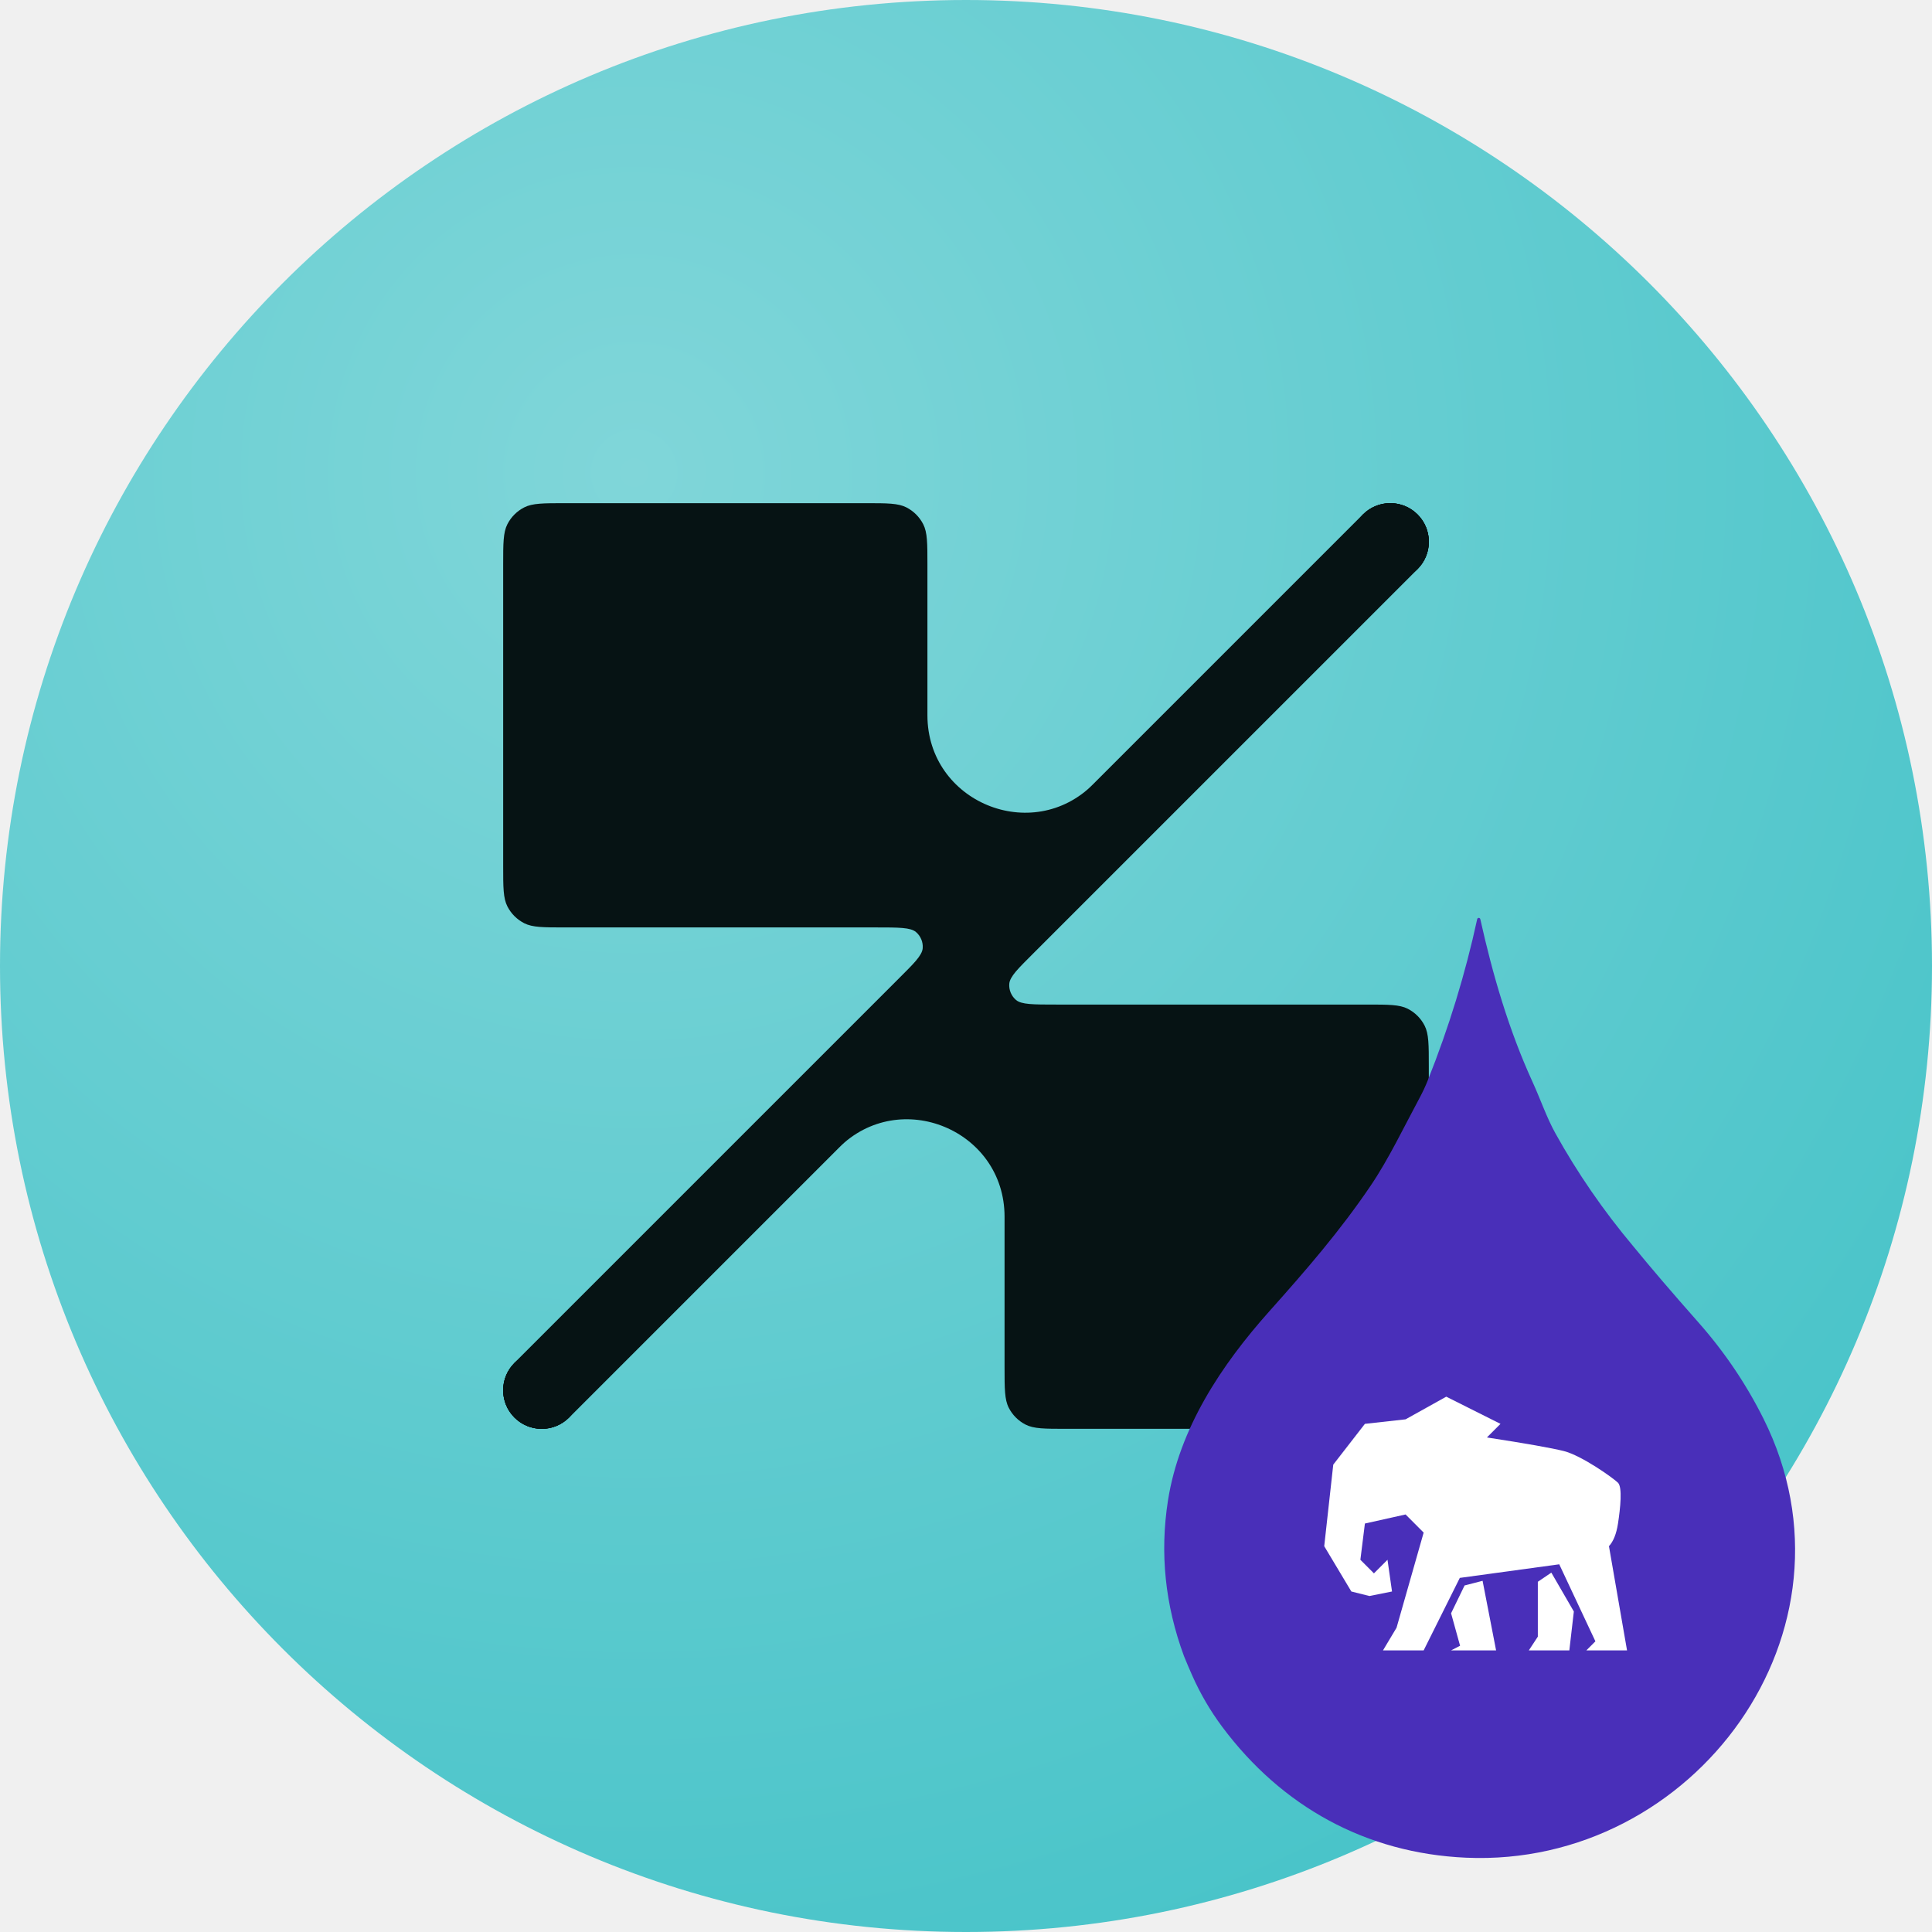
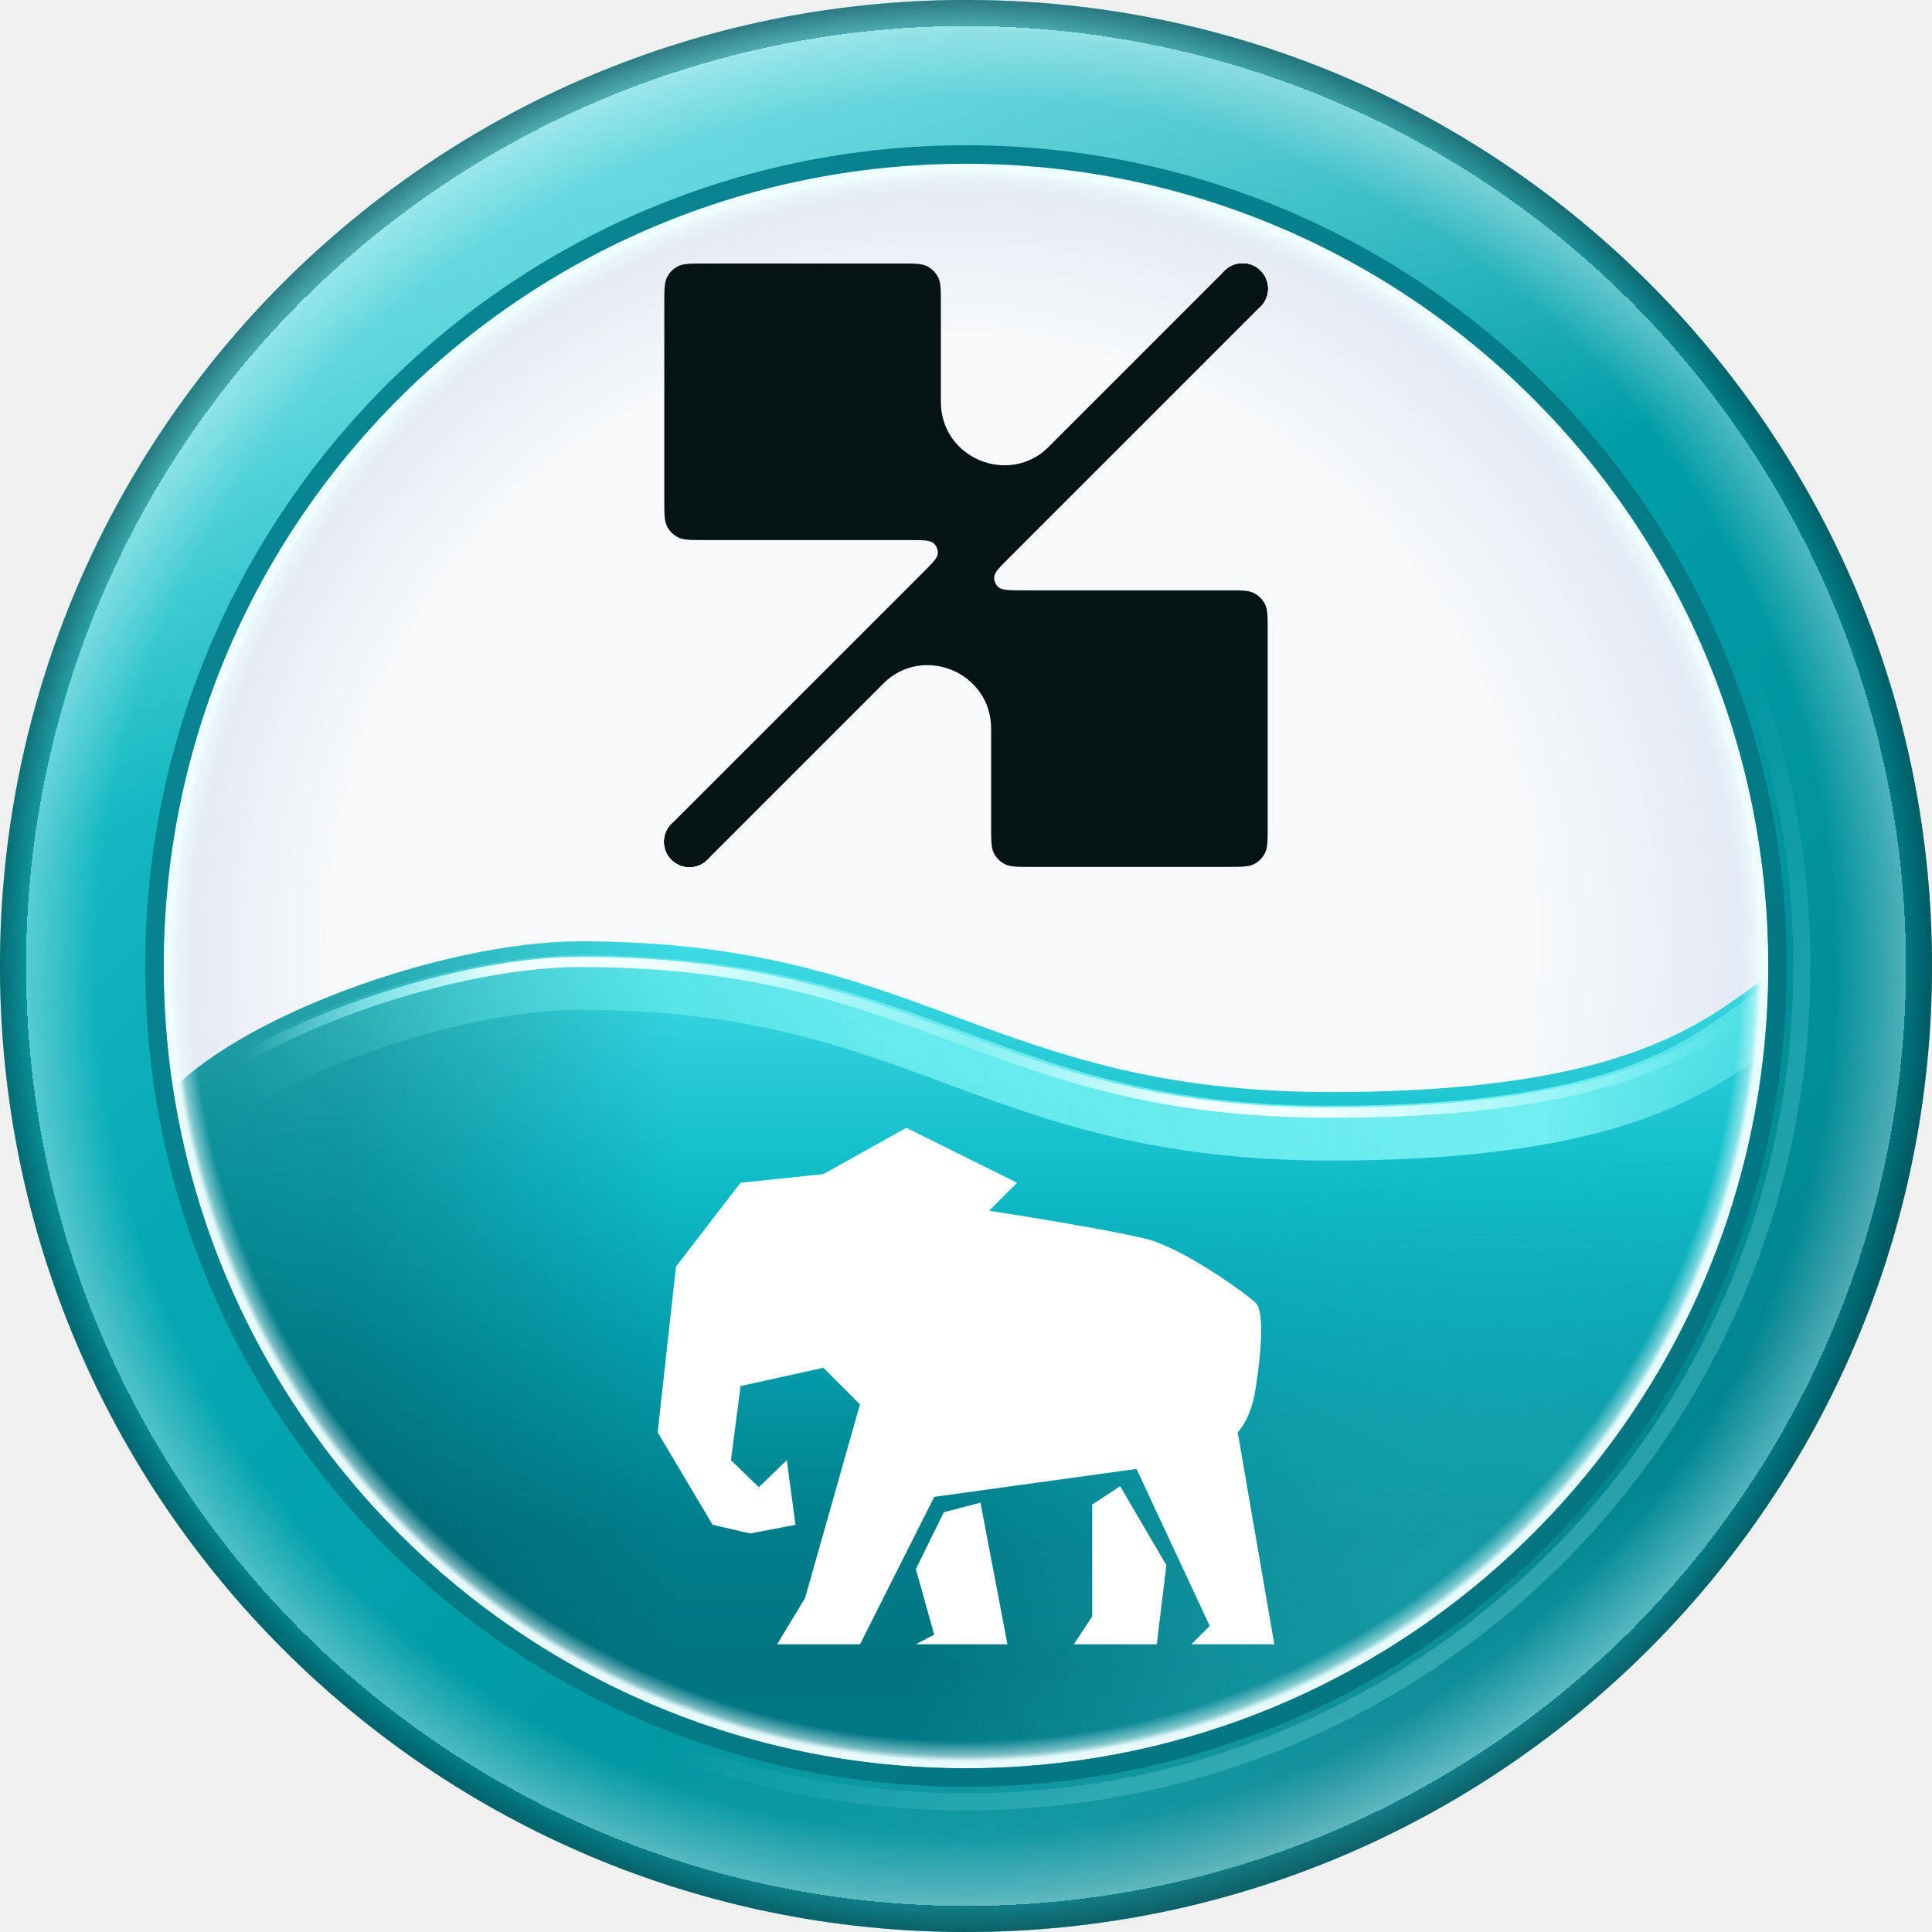
- <svg xmlns="http://www.w3.org/2000/svg" viewBox="0 0 600 600" fill="none">
-   <path d="M300 600C465.685 600 600 465.685 600 300C600 134.315 465.685 0 300 0C134.315 0 0 134.315 0 300C0 465.685 134.315 600 300 600Z" fill="url(#gradient)" />
-   <g transform="matrix(2.2,0,0,2.2,69,69)">
-     <path d="M161.04 41.262C163.167 39.136 166.613 39.136 168.739 41.262C170.866 43.388 170.866 46.835 168.739 48.961L48.96 168.738C46.834 170.865 43.387 170.865 41.261 168.738C39.135 166.612 39.135 163.166 41.261 161.04L95.311 106.991C97.643 104.659 98.809 103.493 98.888 102.491C98.956 101.623 98.605 100.774 97.942 100.208C97.178 99.555 95.529 99.555 92.231 99.555H48.377C45.328 99.555 43.803 99.555 42.639 98.962C41.614 98.44 40.781 97.607 40.259 96.583C39.666 95.418 39.666 93.894 39.666 90.844V48.378C39.666 45.329 39.666 43.804 40.259 42.639C40.781 41.615 41.614 40.782 42.639 40.26C43.803 39.667 45.328 39.667 48.377 39.667H90.844C93.894 39.667 95.418 39.667 96.583 40.26C97.607 40.782 98.44 41.615 98.962 42.639C99.555 43.804 99.555 45.329 99.555 48.378V69.611C99.555 81.839 114.339 87.962 122.986 79.316L161.04 41.262Z" fill="#061314" />
-     <path d="M50.555 164.889C50.555 167.896 48.117 170.333 45.11 170.333C42.103 170.333 39.666 167.896 39.666 164.889C39.666 161.882 42.103 159.444 45.11 159.444C48.117 159.444 50.555 161.882 50.555 164.889Z" fill="#061314" />
-     <path d="M170.334 45.111C170.334 48.118 167.897 50.556 164.89 50.556C161.883 50.556 159.445 48.118 159.445 45.111C159.445 42.104 161.883 39.667 164.89 39.667C167.897 39.667 170.334 42.104 170.334 45.111Z" fill="#061314" />
-     <path d="M48.96 168.738C46.834 170.865 43.387 170.865 41.261 168.738C39.135 166.612 39.135 163.166 41.261 161.04L161.04 41.262C163.167 39.136 166.613 39.136 168.739 41.262C170.866 43.388 170.866 46.835 168.739 48.961L114.687 103.009C112.355 105.341 111.189 106.507 111.11 107.508C111.042 108.377 111.393 109.226 112.056 109.792C112.82 110.444 114.469 110.444 117.767 110.444L161.621 110.444C164.67 110.444 166.195 110.444 167.359 111.037C168.384 111.559 169.217 112.392 169.739 113.417C170.332 114.581 170.332 116.106 170.332 119.155V161.622C170.332 164.671 170.332 166.195 169.739 167.36C169.217 168.385 168.384 169.217 167.359 169.739C166.195 170.333 164.67 170.333 161.621 170.333H119.154C116.104 170.333 114.58 170.333 113.415 169.739C112.391 169.217 111.558 168.384 111.036 167.36C110.442 166.195 110.442 164.671 110.442 161.622V140.388C110.442 128.161 95.659 122.037 87.012 130.683L48.96 168.738Z" fill="#061314" />
-     <path d="M159.445 45.111C159.445 42.104 161.883 39.667 164.89 39.667C167.897 39.667 170.334 42.104 170.334 45.111C170.334 48.118 167.897 50.556 164.89 50.556C161.883 50.556 159.445 48.118 159.445 45.111Z" fill="#061314" />
-     <path d="M39.666 164.889C39.666 161.882 42.103 159.444 45.11 159.444C48.117 159.444 50.555 161.882 50.555 164.889C50.555 167.896 48.117 170.333 45.11 170.333C42.103 170.333 39.666 167.896 39.666 164.889Z" fill="#061314" />
+ <svg xmlns="http://www.w3.org/2000/svg" viewBox="0 0 564 564">
+   <defs>
+     <linearGradient id="ring" x1="0.146" y1="0.146" x2="0.854" y2="0.854">
+       <stop offset="0" stop-color="#1ec4cc" />
+       <stop offset="0.3" stop-color="#06aab4" />
+       <stop offset="0.6" stop-color="#019ca6" />
+       <stop offset="0.85" stop-color="#018e99" />
+       <stop offset="0.93" stop-color="#018591" />
+       <stop offset="1" stop-color="#0196a2" />
+     </linearGradient>
+     <linearGradient id="glint" x1="0.37" y1="0.017" x2="0.63" y2="0.983">
+       <stop offset="0" stop-color="#d0fdff" stop-opacity="0.5" />
+       <stop offset="0.14" stop-color="#d0fdff" stop-opacity="0.35" />
+       <stop offset="0.32" stop-color="#d0fdff" stop-opacity="0" />
+       <stop offset="0.84" stop-color="#d0fdff" stop-opacity="0" />
+       <stop offset="0.95" stop-color="#d0fdff" stop-opacity="0.1" />
+       <stop offset="1" stop-color="#d0fdff" stop-opacity="0.15" />
+     </linearGradient>
+     <radialGradient id="rim" gradientUnits="userSpaceOnUse" cx="282" cy="282" r="282">
+       <stop offset="0.9" stop-color="#fff" stop-opacity="0" />
+       <stop offset="0.973" stop-color="#fff" stop-opacity="0.3" />
+       <stop offset="0.973" stop-color="#003a40" stop-opacity="0.3" />
+       <stop offset="1" stop-color="#003a40" stop-opacity="0.6" />
+     </radialGradient>
+     <radialGradient id="disc" gradientUnits="userSpaceOnUse" cx="282" cy="282" r="234.2" fx="242.4" fy="246.3">
+       <stop offset="0.75" stop-color="#f7f9fa" />
+       <stop offset="1" stop-color="#e2e9f5" />
+     </radialGradient>
+     <linearGradient id="wave" gradientUnits="userSpaceOnUse" x1="0" y1="271.3" x2="0" y2="516.3">
+       <stop offset="0" stop-color="#3fdde5" />
+       <stop offset="0.12" stop-color="#2fd0da" />
+       <stop offset="0.3" stop-color="#0fbcc8" />
+       <stop offset="0.5" stop-color="#049eab" />
+       <stop offset="0.72" stop-color="#017d8a" />
+       <stop offset="0.88" stop-color="#017581" />
+       <stop offset="1" stop-color="#027a86" />
+     </linearGradient>
+     <linearGradient id="dark" gradientUnits="userSpaceOnUse" x1="52.4" y1="0" x2="197.4" y2="0">
+       <stop offset="0" stop-color="#00353c" stop-opacity="0.35" />
+       <stop offset="0.35" stop-color="#00353c" stop-opacity="0.3" />
+       <stop offset="1" stop-color="#00353c" stop-opacity="0" />
+     </linearGradient>
+     <radialGradient id="violet" gradientUnits="userSpaceOnUse" cx="437.4" cy="501.3" r="170">
+       <stop offset="0" stop-color="#2fc4cc" stop-opacity="0.5" />
+       <stop offset="0.45" stop-color="#2fc4cc" stop-opacity="0.35" />
+       <stop offset="1" stop-color="#2fc4cc" stop-opacity="0" />
+     </radialGradient>
+     <linearGradient id="band" gradientUnits="userSpaceOnUse" x1="47.4" y1="0" x2="522.4" y2="0">
+       <stop offset="0.05" stop-color="#7af3f4" stop-opacity="0" />
+       <stop offset="0.2" stop-color="#7af3f4" stop-opacity="0.3" />
+       <stop offset="0.45" stop-color="#7af3f4" stop-opacity="0.75" />
+       <stop offset="0.85" stop-color="#7af3f4" stop-opacity="0.9" />
+       <stop offset="1" stop-color="#7af3f4" stop-opacity="0.3" />
+     </linearGradient>
+     <linearGradient id="crest" gradientUnits="userSpaceOnUse" x1="47.4" y1="0" x2="522.4" y2="0">
+       <stop offset="0.05" stop-color="#9df5f7" stop-opacity="0" />
+       <stop offset="0.13" stop-color="#9df5f7" stop-opacity="0.7" />
+       <stop offset="0.21" stop-color="#f2ffff" />
+       <stop offset="0.3" stop-color="#f2ffff" />
+       <stop offset="0.38" stop-color="#c4fbfc" stop-opacity="0.9" />
+       <stop offset="0.5" stop-color="#9df5f7" stop-opacity="0.6" />
+       <stop offset="0.63" stop-color="#f2ffff" />
+       <stop offset="0.72" stop-color="#f2ffff" />
+       <stop offset="0.8" stop-color="#c4fbfc" stop-opacity="0.9" />
+       <stop offset="0.88" stop-color="#9df5f7" stop-opacity="0.7" />
+       <stop offset="0.97" stop-color="#7af3f4" stop-opacity="0" />
+     </linearGradient>
+     <radialGradient id="glow" gradientUnits="userSpaceOnUse" cx="282" cy="282" r="234.2">
+       <stop offset="0.966" stop-color="#effeff" stop-opacity="0" />
+       <stop offset="0.984" stop-color="#effeff" stop-opacity="0.5" />
+       <stop offset="0.991" stop-color="#effeff" stop-opacity="0.95" />
+       <stop offset="1" stop-color="#effeff" />
+     </radialGradient>
+     <linearGradient id="groove" x1="0.146" y1="0.146" x2="0.854" y2="0.854">
+       <stop offset="0" stop-color="#078591" />
+       <stop offset="0.5" stop-color="#047d89" />
+       <stop offset="1" stop-color="#037682" />
+     </linearGradient>
+     <linearGradient id="slope" x1="0.146" y1="0.146" x2="0.854" y2="0.854">
+       <stop offset="0.7" stop-color="#9ff7f8" stop-opacity="0" />
+       <stop offset="0.85" stop-color="#9ff7f8" stop-opacity="0.15" />
+       <stop offset="1" stop-color="#9ff7f8" stop-opacity="0.25" />
+     </linearGradient>
+     <clipPath id="clip">
+       <use href="#d" />
+     </clipPath>
+     <path id="w" d="M47.4 321.3C67.4 297.3 129.4 274.8 169.4 274.8C269.4 274.8 288.4 318.8 388.4 318.8C488.4 318.8 502.4 291.3 522.4 281.3V541.3H47.4Z" />
+   </defs>
+   <circle cx="282" cy="282" r="282" fill="url(#ring)" />
+   <circle cx="282" cy="282" r="282" fill="url(#glint)" />
+   <circle cx="282" cy="282" r="282" fill="url(#rim)" />
+   <circle id="d" cx="282" cy="282" r="234.2" fill="url(#disc)" />
+   <svg x="192" y="75" width="180" height="180" viewBox="153.12 153.12 293.76 293.76" fill="none">
+     <g transform="matrix(2.2,0,0,2.2,69,69)">
+       <path d="M161.04 41.262C163.167 39.136 166.613 39.136 168.739 41.262C170.866 43.388 170.866 46.835 168.739 48.961L48.96 168.738C46.834 170.865 43.387 170.865 41.261 168.738C39.135 166.612 39.135 163.166 41.261 161.04L95.311 106.991C97.643 104.659 98.809 103.493 98.888 102.491C98.956 101.623 98.605 100.774 97.942 100.208C97.178 99.555 95.529 99.555 92.231 99.555H48.377C45.328 99.555 43.803 99.555 42.639 98.962C41.614 98.44 40.781 97.607 40.259 96.583C39.666 95.418 39.666 93.894 39.666 90.844V48.378C39.666 45.329 39.666 43.804 40.259 42.639C40.781 41.615 41.614 40.782 42.639 40.26C43.803 39.667 45.328 39.667 48.377 39.667H90.844C93.894 39.667 95.418 39.667 96.583 40.26C97.607 40.782 98.44 41.615 98.962 42.639C99.555 43.804 99.555 45.329 99.555 48.378V69.611C99.555 81.839 114.339 87.962 122.986 79.316L161.04 41.262Z" fill="#061314" />
+       <path d="M50.555 164.889C50.555 167.896 48.117 170.333 45.11 170.333C42.103 170.333 39.666 167.896 39.666 164.889C39.666 161.882 42.103 159.444 45.11 159.444C48.117 159.444 50.555 161.882 50.555 164.889Z" fill="#061314" />
+       <path d="M170.334 45.111C170.334 48.118 167.897 50.556 164.89 50.556C161.883 50.556 159.445 48.118 159.445 45.111C159.445 42.104 161.883 39.667 164.89 39.667C167.897 39.667 170.334 42.104 170.334 45.111Z" fill="#061314" />
+       <path d="M48.96 168.738C46.834 170.865 43.387 170.865 41.261 168.738C39.135 166.612 39.135 163.166 41.261 161.04L161.04 41.262C163.167 39.136 166.613 39.136 168.739 41.262C170.866 43.388 170.866 46.835 168.739 48.961L114.687 103.009C112.355 105.341 111.189 106.507 111.11 107.508C111.042 108.377 111.393 109.226 112.056 109.792C112.82 110.444 114.469 110.444 117.767 110.444L161.621 110.444C164.67 110.444 166.195 110.444 167.359 111.037C168.384 111.559 169.217 112.392 169.739 113.417C170.332 114.581 170.332 116.106 170.332 119.155V161.622C170.332 164.671 170.332 166.195 169.739 167.36C169.217 168.385 168.384 169.217 167.359 169.739C166.195 170.333 164.67 170.333 161.621 170.333H119.154C116.104 170.333 114.58 170.333 113.415 169.739C112.391 169.217 111.558 168.384 111.036 167.36C110.442 166.195 110.442 164.671 110.442 161.622V140.388C110.442 128.161 95.659 122.037 87.012 130.683L48.96 168.738Z" fill="#061314" />
+       <path d="M159.445 45.111C159.445 42.104 161.883 39.667 164.89 39.667C167.897 39.667 170.334 42.104 170.334 45.111C170.334 48.118 167.897 50.556 164.89 50.556C161.883 50.556 159.445 48.118 159.445 45.111Z" fill="#061314" />
+       <path d="M39.666 164.889C39.666 161.882 42.103 159.444 45.11 159.444C48.117 159.444 50.555 161.882 50.555 164.889C50.555 167.896 48.117 170.333 45.11 170.333C42.103 170.333 39.666 167.896 39.666 164.889Z" fill="#061314" />
+     </g>
+   </svg>
+   <g clip-path="url(#clip)">
+     <use href="#w" fill="url(#wave)" />
+     <use href="#w" fill="url(#dark)" />
+     <use href="#w" fill="url(#violet)" />
+     <use href="#w" transform="translate(0 12)" fill="none" stroke="url(#band)" stroke-width="16" />
+     <use href="#w" transform="translate(0 6)" fill="none" stroke="url(#crest)" stroke-width="3" />
+     <path transform="translate(192 329.25) scale(0.28125)" fill="#fff" d="M134 345 143 412 96 421 57 412 0 316 19 144 86 57 172 48 258 0 373 57 344 86C427 99 481 109 506 115 544 124 611 172 621 182 630 192 626 236 621 268 618 290 611 306 602 316L640 536H554L573 517 497 354 287 383 210 536H124L153 488 210 287 172 249 86 268 76 345 105 373 134 345H134ZM268 458 297 399 335 389 363 536H268L287 526 268 458ZM451 391 480 372 528 454 518 536H432L451 507V391 391Z" />
  </g>
-   <g transform="matrix(0.75,0,0,0.75,40,40)">
-     <path fill="#492fb9" d="m623 462.76q10.84 13.27 26.98 31.52 16.12 18.24 26.92 39.85c43.77 87.68-28.71 185.94-123.16 181.77-41.43-1.83-76.36-21.17-101-54.22q-7.38-9.9-12.45-21.34-1.82-4.1-3.36-7.91-11.74-31.78-6.64-64.39c4.69-29.93 22.11-56.14 41.95-78.37 15.43-17.28 29.37-33.39 42.01-52.07 7.45-11.02 13.67-24.11 20.24-36.33q1.92-3.55 3.41-7.3 13.07-32.74 20.44-66.71a0.66 0.66 0 0 1 1.29 0c5.14 23.1 11.8 45.91 21.62 67.38 3.25 7.11 5.86 14.79 9.45 21.26q13.73 24.74 32.3 46.86z" />
-     <g transform="matrix(1.959184,0,0,1.959184,495,525)">
-       <path d="M13.373 34.471L14.328 41.174L9.552 42.131L5.731 41.174L0 31.599L1.91 14.363L8.597 5.745L17.194 4.788L25.79 0L37.254 5.745L34.388 8.618C42.666 9.894 48.08 10.852 50.627 11.491C54.448 12.448 61.135 17.236 62.09 18.193C63.045 19.151 62.589 23.552 62.09 26.811C61.756 28.983 61.119 30.579 60.179 31.599L64 53.622H55.403L57.314 51.707L49.672 35.428L28.656 38.301L21.016 53.622H12.419L15.285 48.834L21.016 28.726L17.195 24.896L8.597 26.811L7.641 34.471L10.506 37.344L13.373 34.471H13.373ZM26.811 45.78L29.665 39.899L33.47 38.919L36.324 53.622H26.811L28.713 52.642L26.811 45.78ZM45.146 39.122L48 37.189L52.757 45.405L51.805 53.622H43.243L45.146 50.722V39.122V39.122Z" fill="#ffffff" />
-     </g>
-   </g>
-   <defs>
-     <radialGradient id="gradient" cx="0" cy="0" r="1" gradientUnits="userSpaceOnUse" gradientTransform="translate(196 143.5) rotate(54.1675) scale(497.082)">
-       <stop stop-color="#80D6D9" />
-       <stop stop-color="#49C4C9" offset="1" />
-     </radialGradient>
-   </defs>
+   <circle cx="282" cy="282" r="230.2" fill="none" stroke="url(#glow)" stroke-width="8" />
+   <circle cx="282" cy="282" r="236.9" fill="none" stroke="url(#groove)" stroke-width="5.4" />
+   <circle cx="282" cy="282" r="244" fill="none" stroke="url(#slope)" stroke-width="5" />
</svg>
